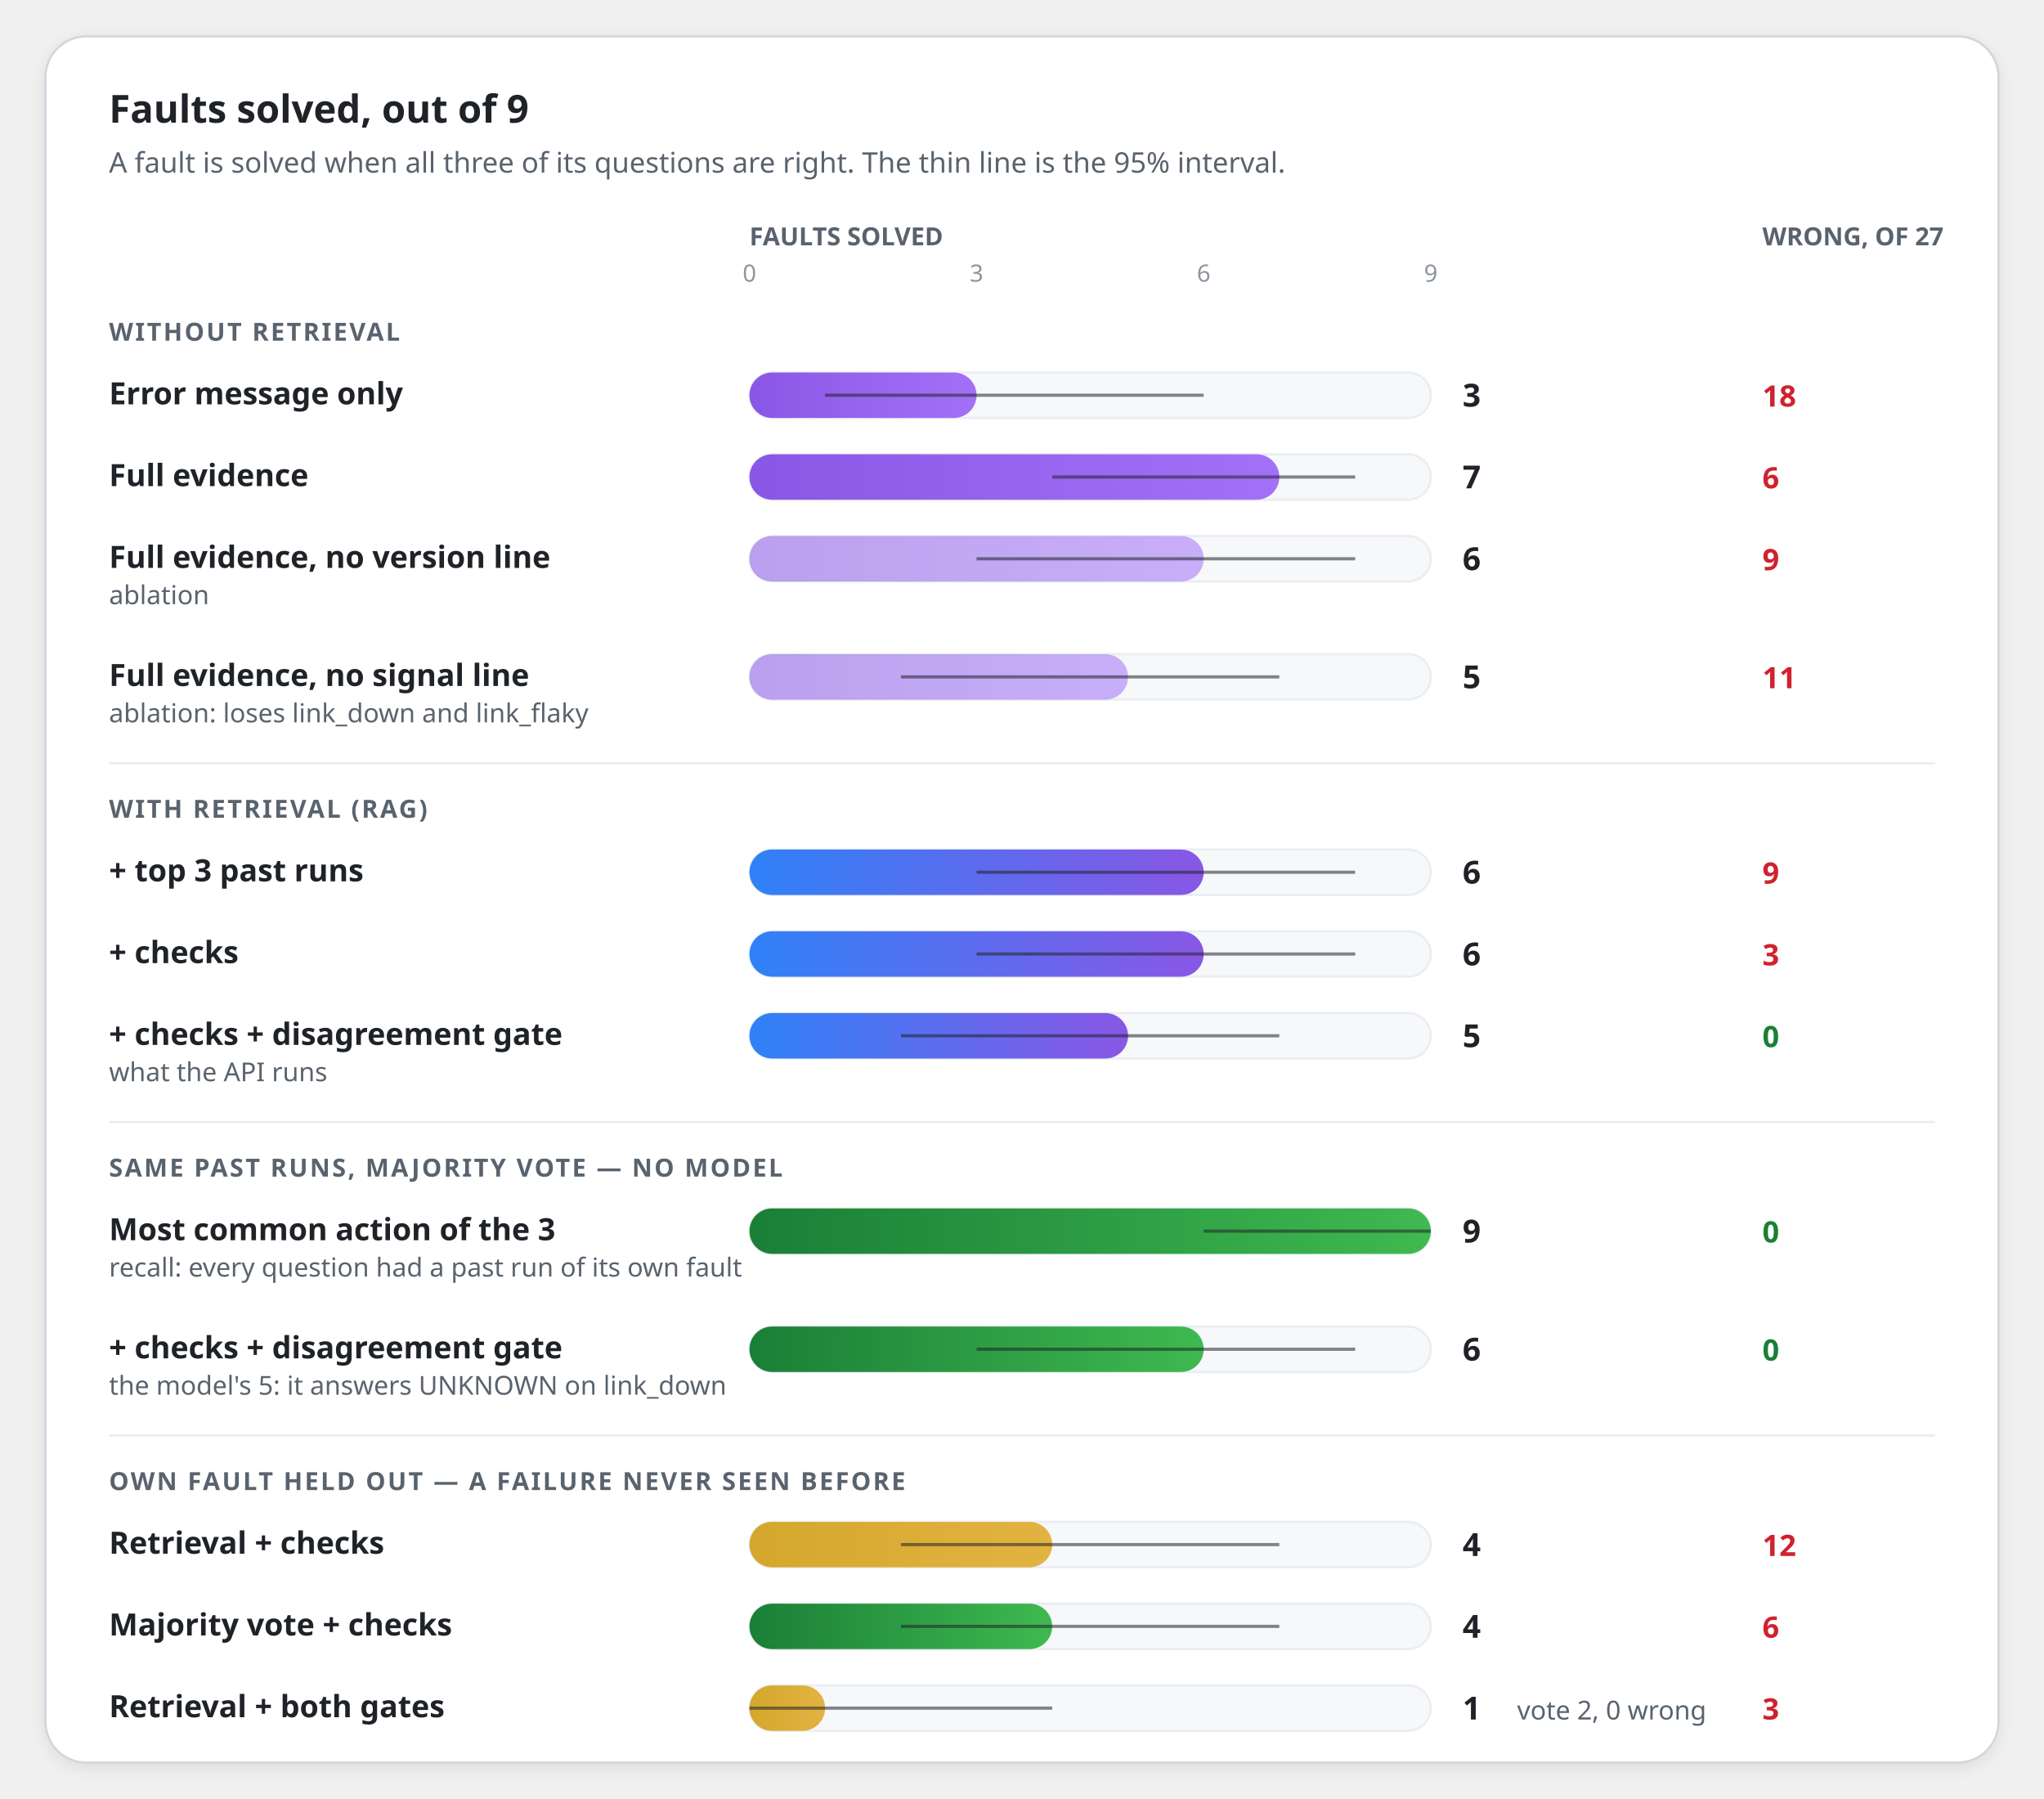
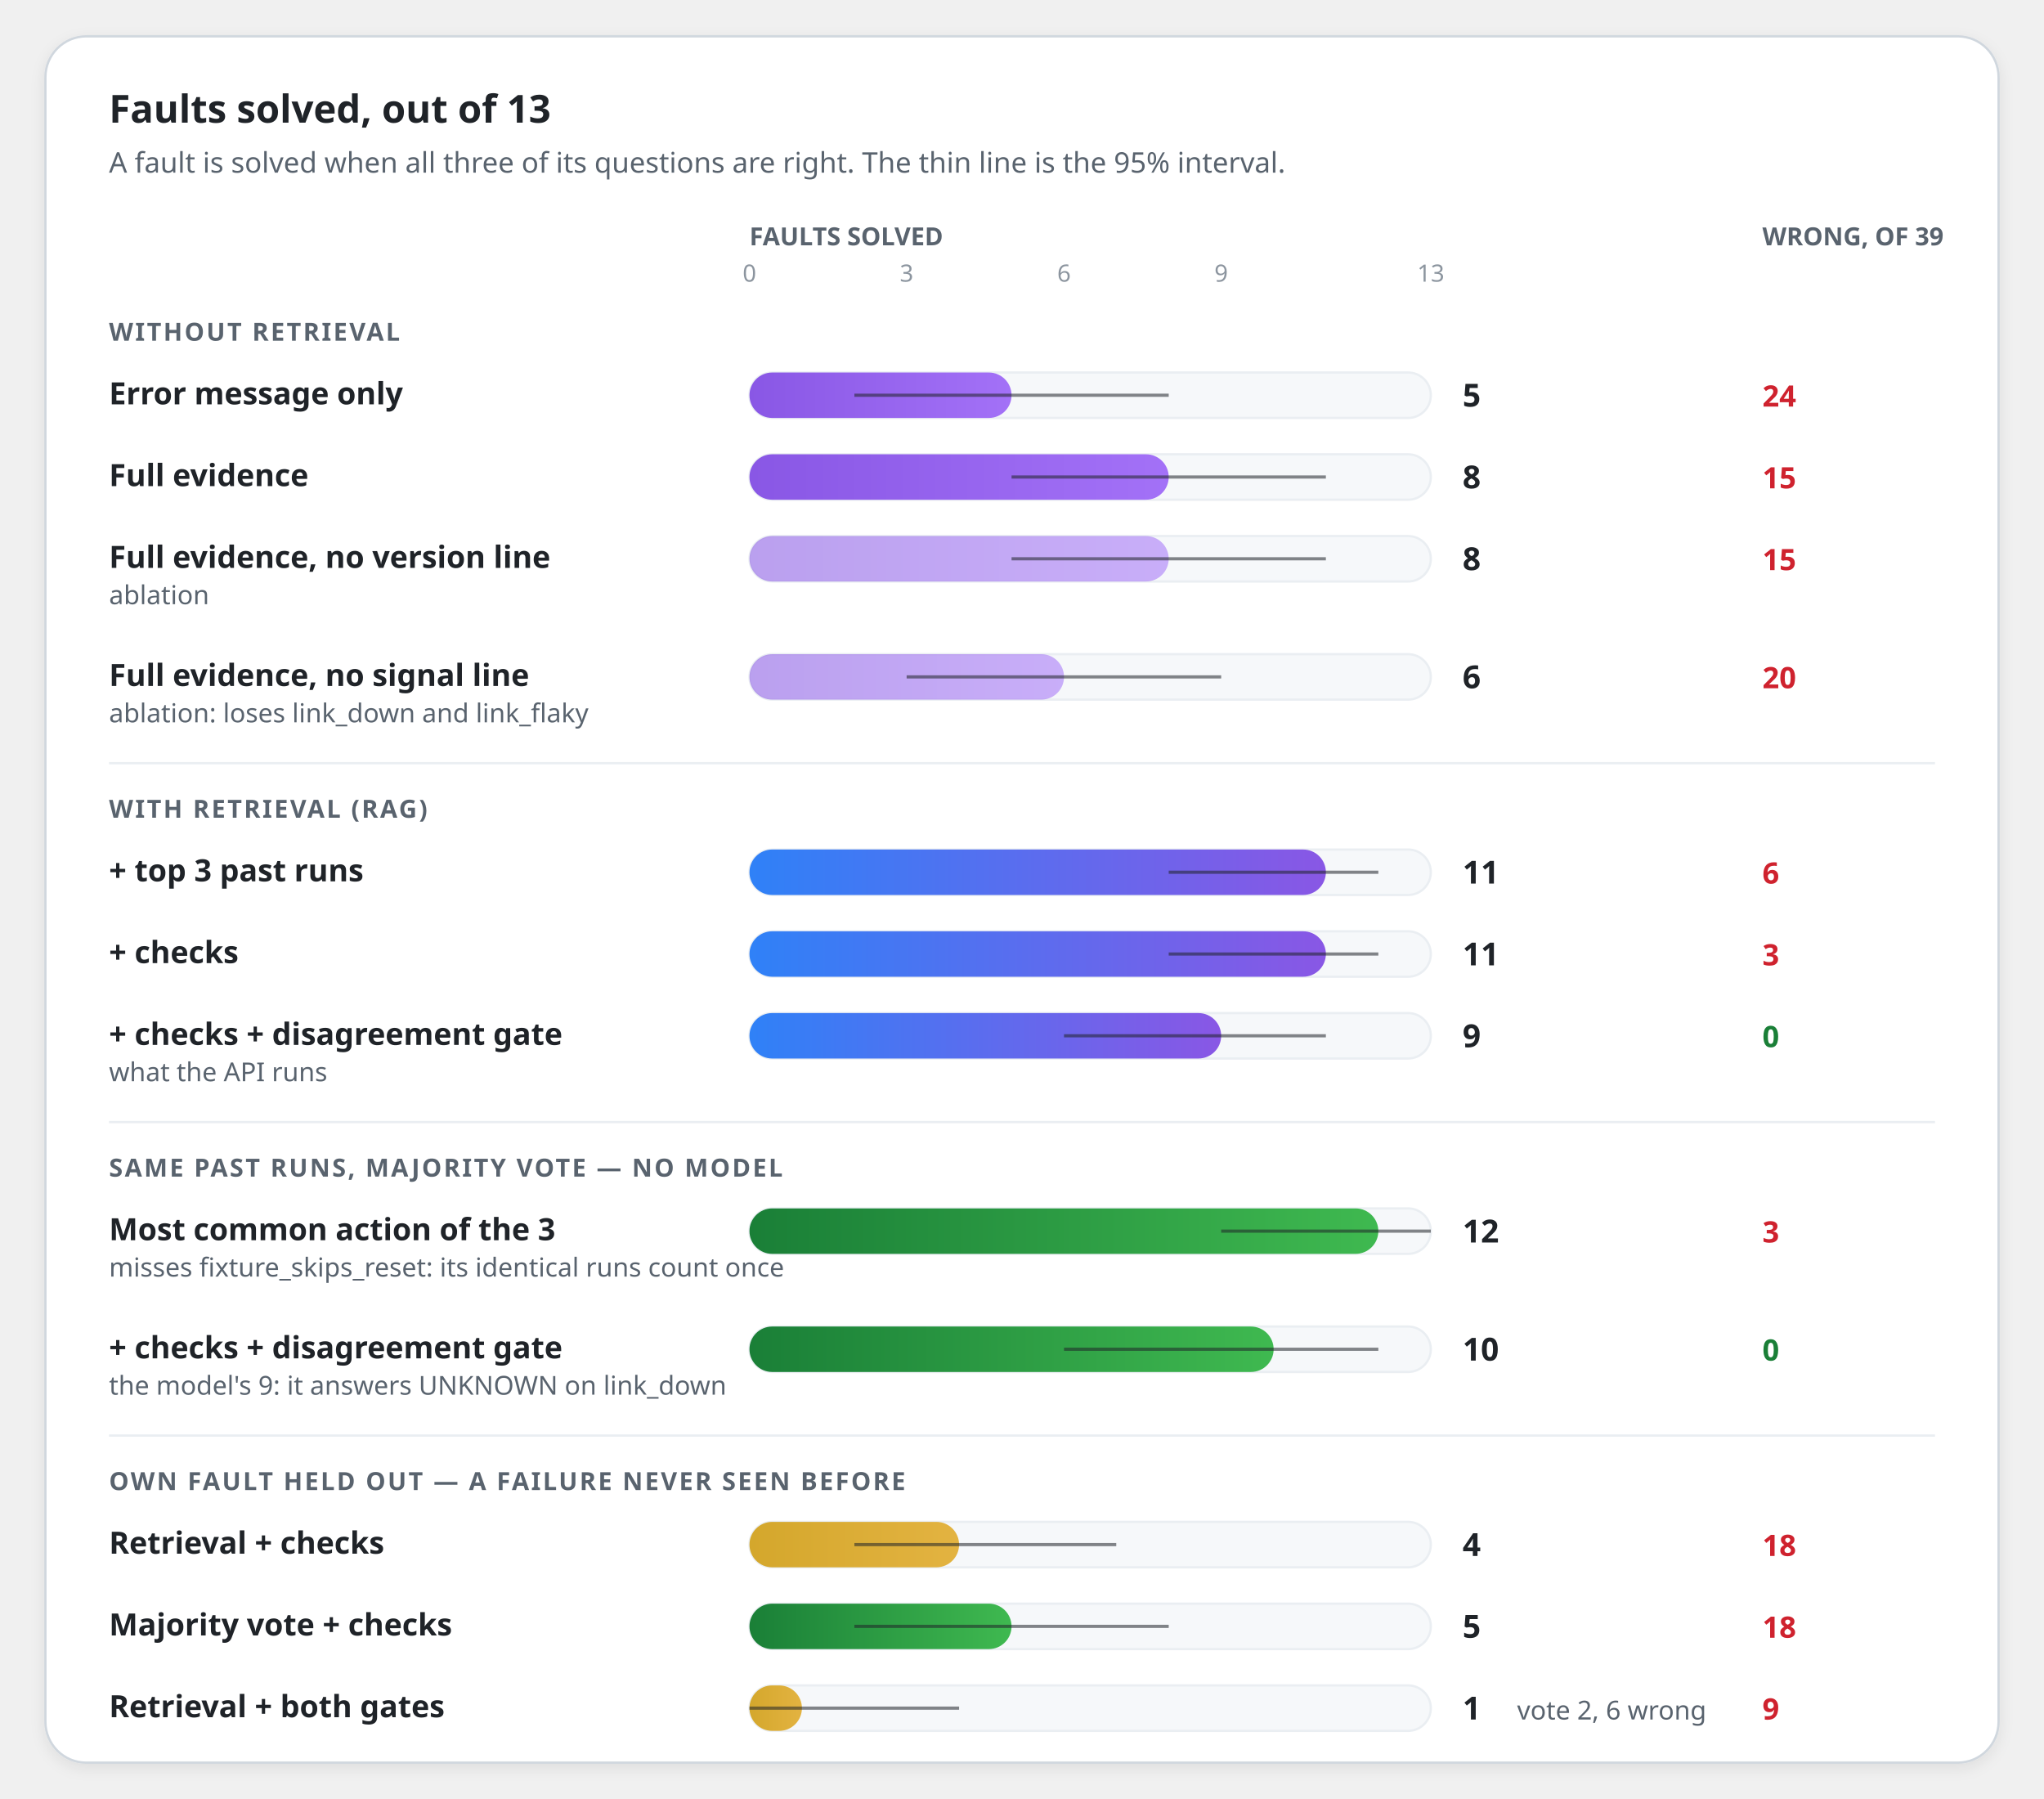
<svg xmlns="http://www.w3.org/2000/svg" viewBox="0 0 900 792" width="900" height="792" role="img" aria-labelledby="title desc">
  <defs>
    <linearGradient id="barBase" x1="0" y1="0" x2="1" y2="0">
      <stop offset="0" stop-color="#8957e5" />
      <stop offset="1" stop-color="#a371f7" />
    </linearGradient>
    <linearGradient id="barRag" x1="0" y1="0" x2="1" y2="0">
      <stop offset="0" stop-color="#2f81f7" />
      <stop offset="1" stop-color="#8957e5" />
    </linearGradient>
    <linearGradient id="barVote" x1="0" y1="0" x2="1" y2="0">
      <stop offset="0" stop-color="#1a7f37" />
      <stop offset="1" stop-color="#3fb950" />
    </linearGradient>
    <linearGradient id="barHeld" x1="0" y1="0" x2="1" y2="0">
      <stop offset="0" stop-color="#d4a72c" />
      <stop offset="1" stop-color="#e3b341" />
    </linearGradient>
    <filter id="shadow" x="-5%" y="-10%" width="110%" height="130%">
      <feDropShadow dx="0" dy="2" stdDeviation="3" flood-color="#1f2328" flood-opacity="0.08" />
    </filter>
    <style>
      text { font-family: -apple-system, BlinkMacSystemFont, "Segoe UI", "Noto Sans", Helvetica, Arial, sans-serif; }
      .panel { fill: #ffffff; stroke: #d0d7de; stroke-width: 1; }
      .heading { font-size: 17px; font-weight: 700; fill: #1f2328; }
      .caption { font-size: 12.5px; fill: #59636e; }
      .group { font-size: 11px; font-weight: 700; fill: #59636e; letter-spacing: 0.08em; }
      .name { font-size: 13.5px; font-weight: 600; fill: #1f2328; }
      .note { font-size: 11.5px; fill: #59636e; }
      .track { fill: #f6f8fa; stroke: #eaeef2; stroke-width: 1; }
      .tick { stroke: #eaeef2; stroke-width: 1; }
      .whisker { stroke: #1f2328; stroke-width: 1.4; opacity: 0.55; }
      .value { font-size: 14px; font-weight: 700; fill: #1f2328; }
      .wrong { font-size: 13px; font-weight: 600; fill: #cf222e; }
      .wrong-zero { font-size: 13px; font-weight: 600; fill: #1a7f37; }
      .colhead { font-size: 11px; font-weight: 600; fill: #59636e; }
      .axis { font-size: 10.5px; fill: #8c959f; }
      .rule { stroke: #eaeef2; stroke-width: 1; }
      @media (prefers-color-scheme: dark) {
        .panel { fill: #161b22; stroke: #30363d; }
        .heading, .name, .value { fill: #e6edf3; }
        .caption, .group, .note, .colhead { fill: #9198a1; }
        .track { fill: #21262d; stroke: #30363d; }
        .tick, .rule { stroke: #30363d; }
        .whisker { stroke: #e6edf3; }
        .wrong { fill: #ff7b72; }
        .wrong-zero { fill: #56d364; }
        .axis { fill: #6e7681; }
      }
    </style>
  </defs>
  <g filter="url(#shadow)">
    <rect x="20" y="16" width="860" height="760" rx="18" class="panel" />
  </g>
-   <text x="48" y="54" class="heading">Faults solved, out of 9</text>
+   <text x="48" y="54" class="heading">Faults solved, out of 13</text>
  <text x="48" y="76" class="caption">A fault is solved when all three of its questions are right. The thin line is the 95% interval.</text>
  <text x="330" y="108" class="colhead">FAULTS SOLVED</text>
-   <text x="776" y="108" class="colhead">WRONG, OF 27</text>
+   <text x="776" y="108" class="colhead">WRONG, OF 39</text>
  <g class="axis" text-anchor="middle">
-     <text x="330" y="124">0</text>
-     <text x="430" y="124">3</text>
-     <text x="530" y="124">6</text>
-     <text x="630" y="124">9</text>
+     <text x="330.0" y="124">0</text>
+     <text x="399.2" y="124">3</text>
+     <text x="468.5" y="124">6</text>
+     <text x="537.7" y="124">9</text>
+     <text x="630.0" y="124">13</text>
  </g>
  <text x="48" y="150" class="group">WITHOUT RETRIEVAL</text>
  <text x="48" y="178" class="name">Error message only</text>
  <rect x="330" y="164" width="300" height="20" rx="10" class="track" />
-   <rect x="330" y="164" width="100" height="20" rx="10" fill="url(#barBase)" />
-   <line x1="363.3" y1="174" x2="530" y2="174" class="whisker" />
-   <text x="644" y="179" class="value">3</text>
-   <text x="776" y="179" class="wrong">18</text>
+   <rect x="330" y="164" width="115.4" height="20" rx="10" fill="url(#barBase)" />
+   <line x1="376.2" y1="174" x2="514.6" y2="174" class="whisker" />
+   <text x="644" y="179" class="value">5</text>
+   <text x="776" y="179" class="wrong">24</text>
  <text x="48" y="214" class="name">Full evidence</text>
  <rect x="330" y="200" width="300" height="20" rx="10" class="track" />
-   <rect x="330" y="200" width="233.3" height="20" rx="10" fill="url(#barBase)" />
-   <line x1="463.3" y1="210" x2="596.7" y2="210" class="whisker" />
-   <text x="644" y="215" class="value">7</text>
-   <text x="776" y="215" class="wrong">6</text>
+   <rect x="330" y="200" width="184.6" height="20" rx="10" fill="url(#barBase)" />
+   <line x1="445.4" y1="210" x2="583.8" y2="210" class="whisker" />
+   <text x="644" y="215" class="value">8</text>
+   <text x="776" y="215" class="wrong">15</text>
  <text x="48" y="250" class="name">Full evidence, no version line</text>
  <rect x="330" y="236" width="300" height="20" rx="10" class="track" />
-   <rect x="330" y="236" width="200" height="20" rx="10" fill="url(#barBase)" opacity="0.55" />
-   <line x1="430" y1="246" x2="596.7" y2="246" class="whisker" />
-   <text x="644" y="251" class="value">6</text>
-   <text x="776" y="251" class="wrong">9</text>
+   <rect x="330" y="236" width="184.6" height="20" rx="10" fill="url(#barBase)" opacity="0.55" />
+   <line x1="445.4" y1="246" x2="583.8" y2="246" class="whisker" />
+   <text x="644" y="251" class="value">8</text>
+   <text x="776" y="251" class="wrong">15</text>
  <text x="48" y="266" class="note">ablation</text>
  <text x="48" y="302" class="name">Full evidence, no signal line</text>
  <rect x="330" y="288" width="300" height="20" rx="10" class="track" />
-   <rect x="330" y="288" width="166.7" height="20" rx="10" fill="url(#barBase)" opacity="0.55" />
-   <line x1="396.7" y1="298" x2="563.3" y2="298" class="whisker" />
-   <text x="644" y="303" class="value">5</text>
-   <text x="776" y="303" class="wrong">11</text>
+   <rect x="330" y="288" width="138.5" height="20" rx="10" fill="url(#barBase)" opacity="0.55" />
+   <line x1="399.2" y1="298" x2="537.7" y2="298" class="whisker" />
+   <text x="644" y="303" class="value">6</text>
+   <text x="776" y="303" class="wrong">20</text>
  <text x="48" y="318" class="note">ablation: loses link_down and link_flaky</text>
  <line x1="48" y1="336" x2="852" y2="336" class="rule" />
  <text x="48" y="360" class="group">WITH RETRIEVAL (RAG)</text>
  <text x="48" y="388" class="name">+ top 3 past runs</text>
  <rect x="330" y="374" width="300" height="20" rx="10" class="track" />
-   <rect x="330" y="374" width="200" height="20" rx="10" fill="url(#barRag)" />
-   <line x1="430" y1="384" x2="596.7" y2="384" class="whisker" />
-   <text x="644" y="389" class="value">6</text>
-   <text x="776" y="389" class="wrong">9</text>
+   <rect x="330" y="374" width="253.8" height="20" rx="10" fill="url(#barRag)" />
+   <line x1="514.6" y1="384" x2="606.9" y2="384" class="whisker" />
+   <text x="644" y="389" class="value">11</text>
+   <text x="776" y="389" class="wrong">6</text>
  <text x="48" y="424" class="name">+ checks</text>
  <rect x="330" y="410" width="300" height="20" rx="10" class="track" />
-   <rect x="330" y="410" width="200" height="20" rx="10" fill="url(#barRag)" />
-   <line x1="430" y1="420" x2="596.7" y2="420" class="whisker" />
-   <text x="644" y="425" class="value">6</text>
+   <rect x="330" y="410" width="253.8" height="20" rx="10" fill="url(#barRag)" />
+   <line x1="514.6" y1="420" x2="606.9" y2="420" class="whisker" />
+   <text x="644" y="425" class="value">11</text>
  <text x="776" y="425" class="wrong">3</text>
  <text x="48" y="460" class="name">+ checks + disagreement gate</text>
  <rect x="330" y="446" width="300" height="20" rx="10" class="track" />
-   <rect x="330" y="446" width="166.7" height="20" rx="10" fill="url(#barRag)" />
-   <line x1="396.7" y1="456" x2="563.3" y2="456" class="whisker" />
-   <text x="644" y="461" class="value">5</text>
+   <rect x="330" y="446" width="207.7" height="20" rx="10" fill="url(#barRag)" />
+   <line x1="468.5" y1="456" x2="583.8" y2="456" class="whisker" />
+   <text x="644" y="461" class="value">9</text>
  <text x="776" y="461" class="wrong-zero">0</text>
  <text x="48" y="476" class="note">what the API runs</text>
  <line x1="48" y1="494" x2="852" y2="494" class="rule" />
  <text x="48" y="518" class="group">SAME PAST RUNS, MAJORITY VOTE — NO MODEL</text>
  <text x="48" y="546" class="name">Most common action of the 3</text>
  <rect x="330" y="532" width="300" height="20" rx="10" class="track" />
-   <rect x="330" y="532" width="300" height="20" rx="10" fill="url(#barVote)" />
-   <line x1="530" y1="542" x2="630" y2="542" class="whisker" />
-   <text x="644" y="547" class="value">9</text>
-   <text x="776" y="547" class="wrong-zero">0</text>
-   <text x="48" y="562" class="note">recall: every question had a past run of its own fault</text>
+   <rect x="330" y="532" width="276.9" height="20" rx="10" fill="url(#barVote)" />
+   <line x1="537.7" y1="542" x2="630.0" y2="542" class="whisker" />
+   <text x="644" y="547" class="value">12</text>
+   <text x="776" y="547" class="wrong">3</text>
+   <text x="48" y="562" class="note">misses fixture_skips_reset: its identical runs count once</text>
  <text x="48" y="598" class="name">+ checks + disagreement gate</text>
  <rect x="330" y="584" width="300" height="20" rx="10" class="track" />
-   <rect x="330" y="584" width="200" height="20" rx="10" fill="url(#barVote)" />
-   <line x1="430" y1="594" x2="596.7" y2="594" class="whisker" />
-   <text x="644" y="599" class="value">6</text>
+   <rect x="330" y="584" width="230.8" height="20" rx="10" fill="url(#barVote)" />
+   <line x1="468.5" y1="594" x2="606.9" y2="594" class="whisker" />
+   <text x="644" y="599" class="value">10</text>
  <text x="776" y="599" class="wrong-zero">0</text>
-   <text x="48" y="614" class="note">the model's 5: it answers UNKNOWN on link_down</text>
+   <text x="48" y="614" class="note">the model's 9: it answers UNKNOWN on link_down</text>
  <line x1="48" y1="632" x2="852" y2="632" class="rule" />
  <text x="48" y="656" class="group">OWN FAULT HELD OUT — A FAILURE NEVER SEEN BEFORE</text>
  <text x="48" y="684" class="name">Retrieval + checks</text>
  <rect x="330" y="670" width="300" height="20" rx="10" class="track" />
-   <rect x="330" y="670" width="133.3" height="20" rx="10" fill="url(#barHeld)" />
-   <line x1="396.7" y1="680" x2="563.3" y2="680" class="whisker" />
+   <rect x="330" y="670" width="92.3" height="20" rx="10" fill="url(#barHeld)" />
+   <line x1="376.2" y1="680" x2="491.5" y2="680" class="whisker" />
  <text x="644" y="685" class="value">4</text>
-   <text x="776" y="685" class="wrong">12</text>
+   <text x="776" y="685" class="wrong">18</text>
  <text x="48" y="720" class="name">Majority vote + checks</text>
  <rect x="330" y="706" width="300" height="20" rx="10" class="track" />
-   <rect x="330" y="706" width="133.3" height="20" rx="10" fill="url(#barVote)" />
-   <line x1="396.7" y1="716" x2="563.3" y2="716" class="whisker" />
-   <text x="644" y="721" class="value">4</text>
-   <text x="776" y="721" class="wrong">6</text>
+   <rect x="330" y="706" width="115.4" height="20" rx="10" fill="url(#barVote)" />
+   <line x1="376.2" y1="716" x2="514.6" y2="716" class="whisker" />
+   <text x="644" y="721" class="value">5</text>
+   <text x="776" y="721" class="wrong">18</text>
  <text x="48" y="756" class="name">Retrieval + both gates</text>
  <rect x="330" y="742" width="300" height="20" rx="10" class="track" />
-   <rect x="330" y="742" width="33.3" height="20" rx="10" fill="url(#barHeld)" />
-   <line x1="330" y1="752" x2="463.3" y2="752" class="whisker" />
+   <rect x="330" y="742" width="23.1" height="20" rx="10" fill="url(#barHeld)" />
+   <line x1="330.0" y1="752" x2="422.3" y2="752" class="whisker" />
  <text x="644" y="757" class="value">1</text>
-   <text x="776" y="757" class="wrong">3</text>
-   <text x="668" y="757" class="note">vote 2, 0 wrong</text>
+   <text x="776" y="757" class="wrong">9</text>
+   <text x="668" y="757" class="note">vote 2, 6 wrong</text>
</svg>
